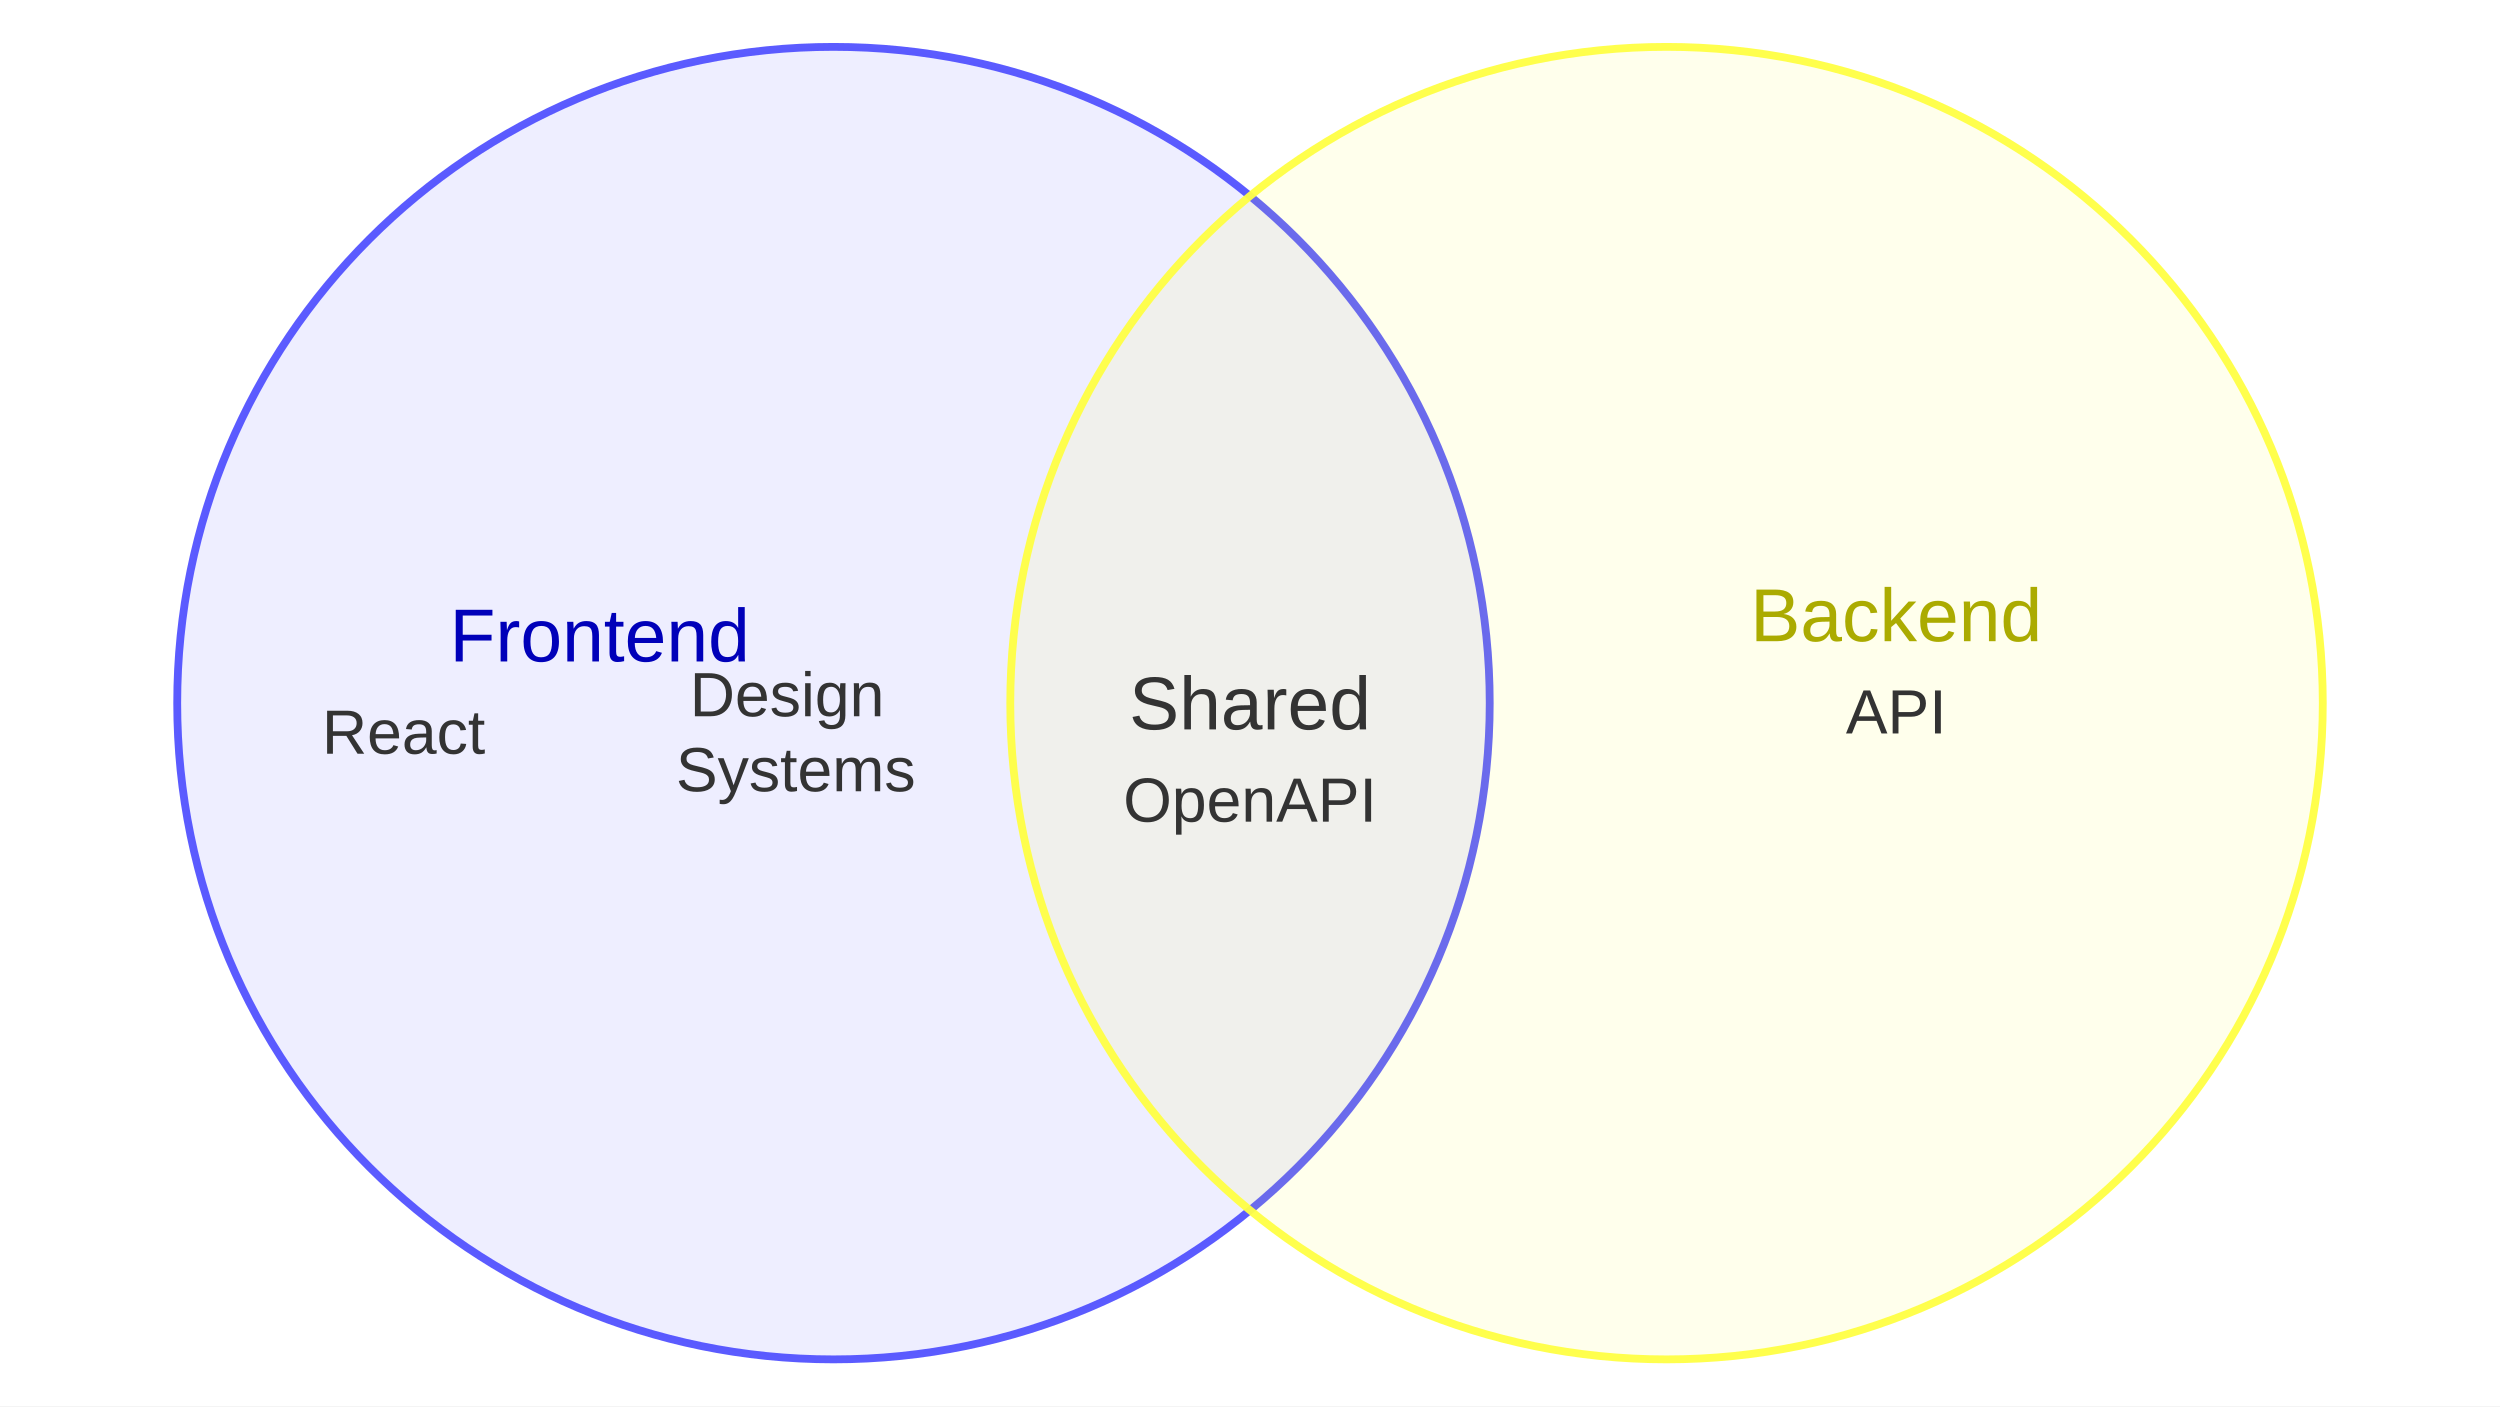
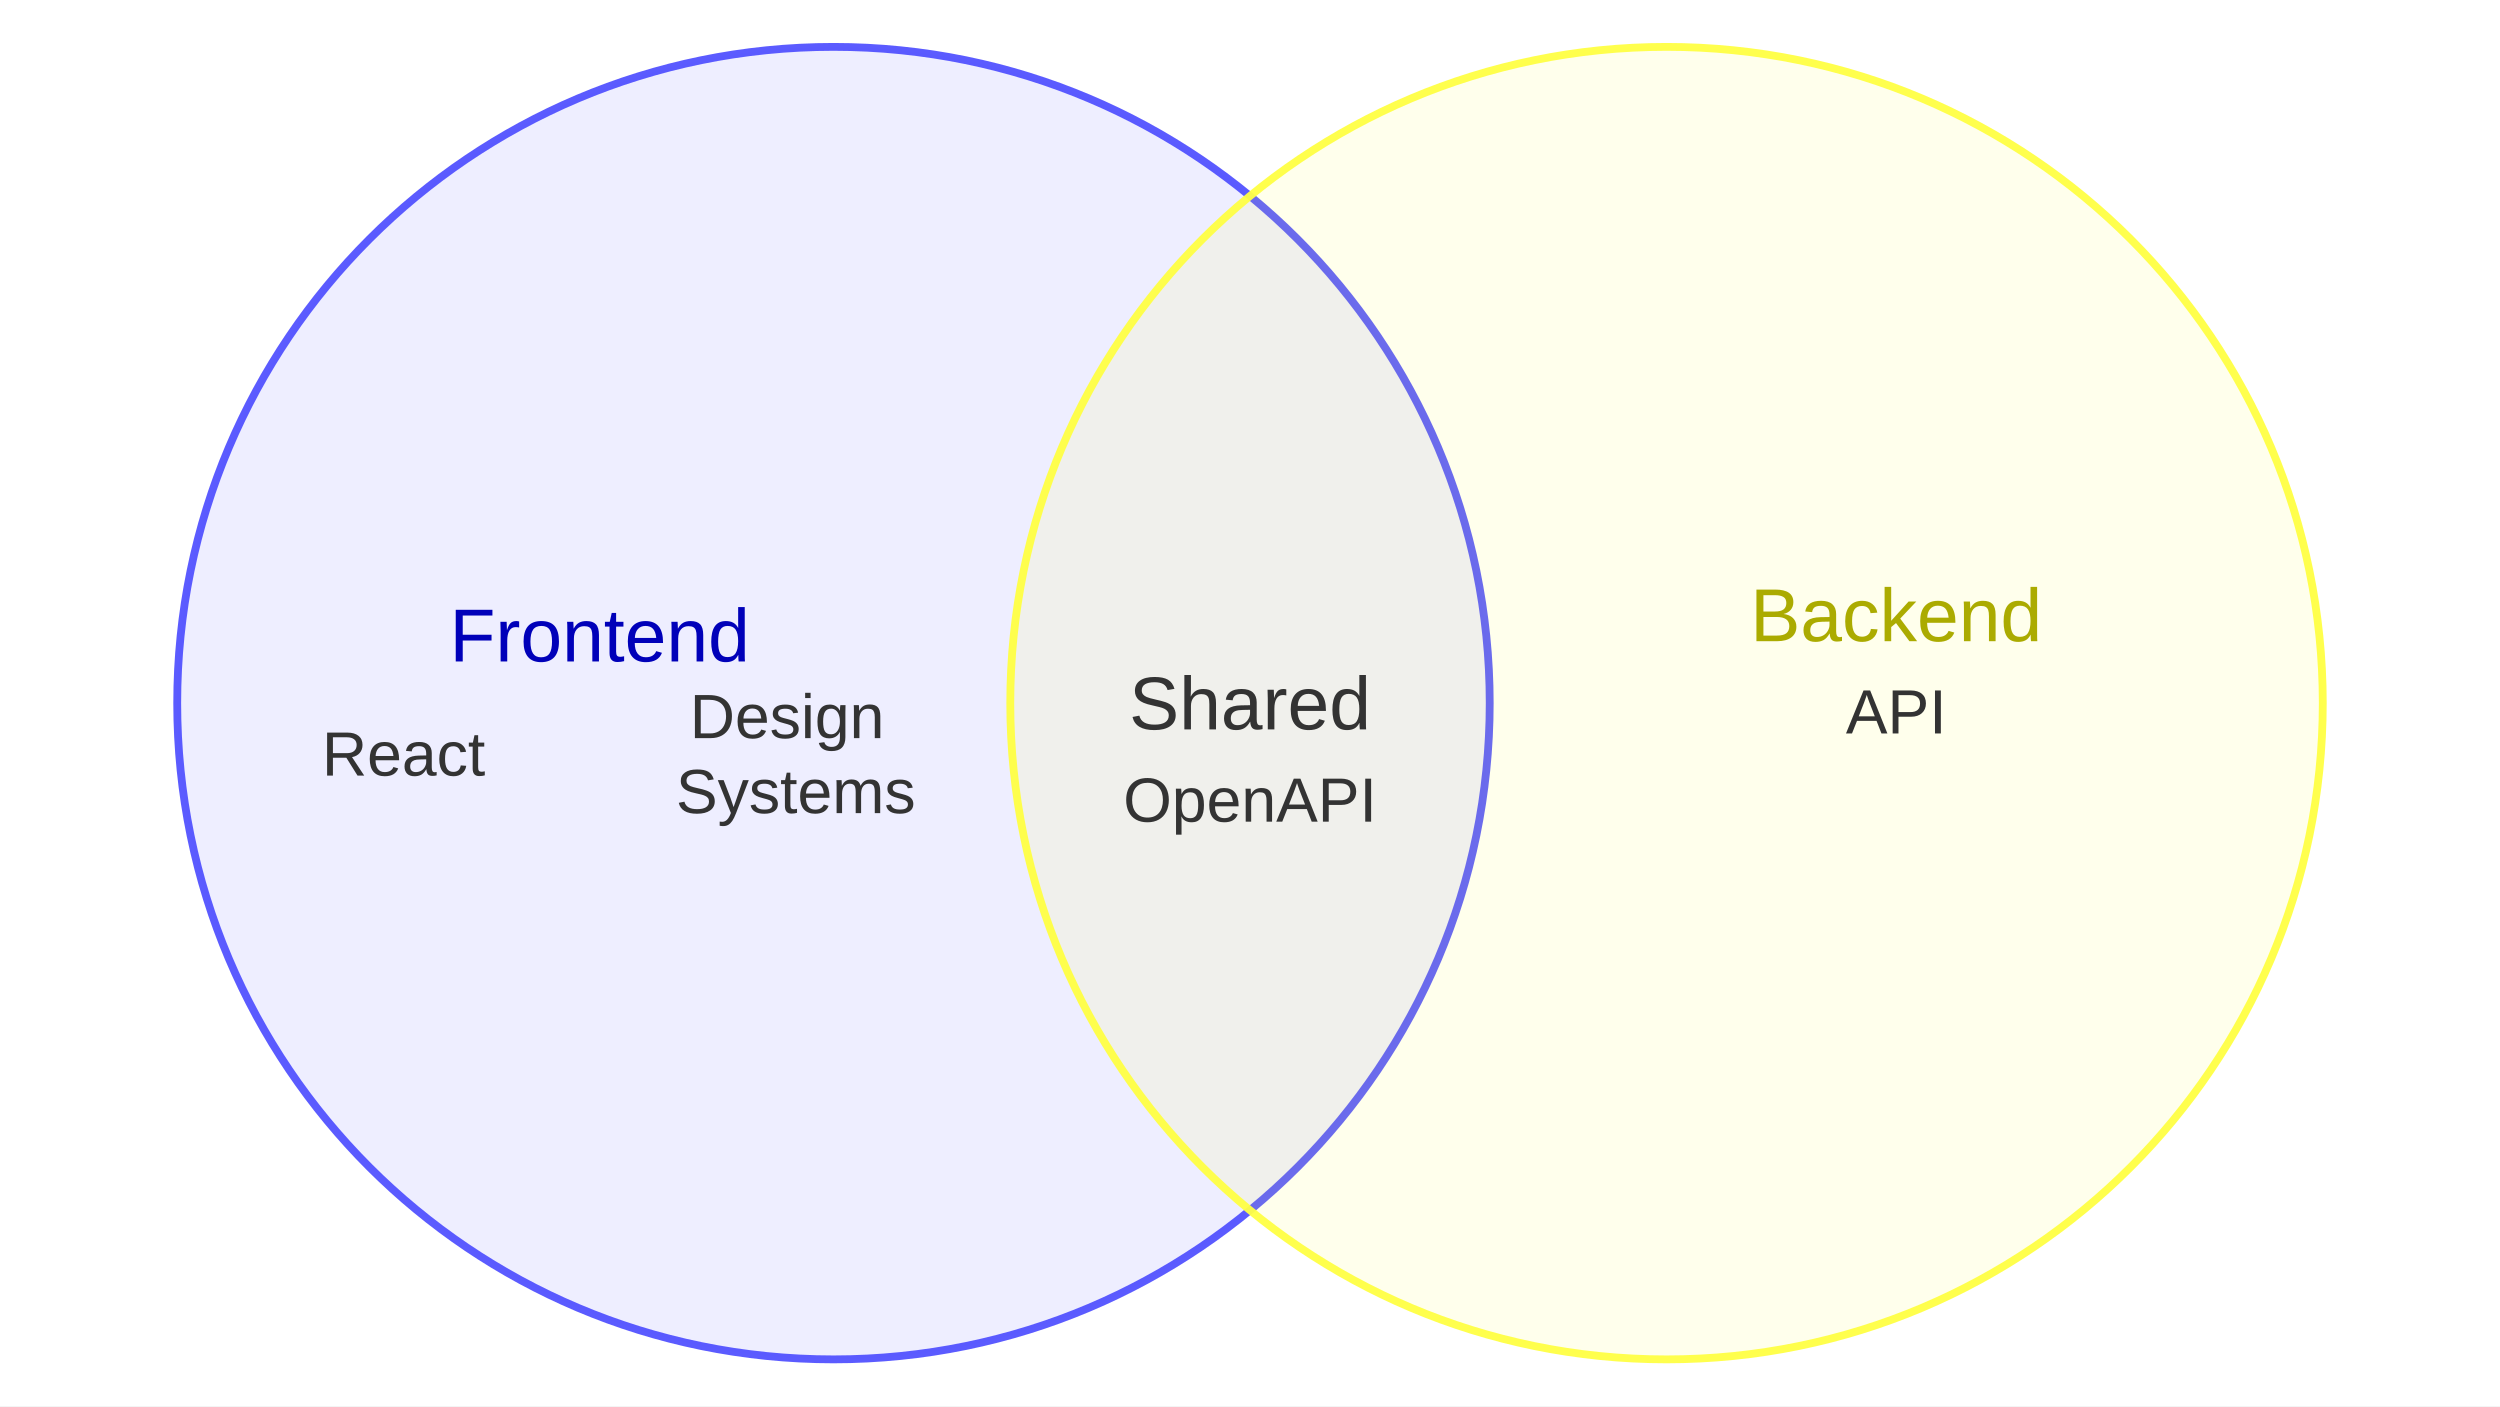
<svg xmlns="http://www.w3.org/2000/svg" id="mermaid" class="venn" width="800" height="450" viewBox="0 0 800 450" role="graphics-document document" aria-roledescription="venn">
  <style>#mermaid{font-family:"trebuchet ms",verdana,arial,sans-serif;font-size:16px;fill:#333;}#mermaid .vt{fill:#333;}#mermaid .vl{fill:#333;}#mermaid .vn{fill:#333;}</style>
  <rect x="0" y="0" width="800" height="450" fill="white" />
  <g class="venn-area venn-circle">
    <circle cx="266.71" cy="225" r="210" style="fill:#5353ff;fill-opacity:0.1;stroke:#5353ff;stroke-width:2.5;stroke-opacity:0.95" />
    <text class="vl" text-anchor="middle" dy=".35em" x="191.9" y="203.26" style="font-size:24px;fill:#0000b9">Frontend</text>
  </g>
  <g class="venn-area venn-circle">
    <circle cx="533.29" cy="225" r="210" style="fill:#ffff45;fill-opacity:0.1;stroke:#ffff45;stroke-width:2.5;stroke-opacity:0.95" />
    <text class="vl" text-anchor="middle" dy=".35em" x="606.79" y="196.78" style="font-size:24px;fill:#abab00">Backend</text>
  </g>
  <g class="venn-area venn-intersection">
    <text class="vl" text-anchor="middle" dy=".35em" x="400.01" y="225" style="font-size:24px">Shared</text>
  </g>
  <g class="venn-text-nodes" font-size="20px">
-     <text class="vn" x="129.16" y="234.26" text-anchor="middle" dominant-baseline="central">
+     <text class="vn" x="129.16" y="241.26" text-anchor="middle" dominant-baseline="central">
      <tspan x="129.16" dy="0">React</tspan>
    </text>
-     <text class="vn" x="254.64" y="222.26" text-anchor="middle" dominant-baseline="central">
+     <text class="vn" x="254.64" y="229.26" text-anchor="middle" dominant-baseline="central">
      <tspan x="254.64" dy="0">Design</tspan>
      <tspan x="254.64" dy="24">Systems</tspan>
    </text>
  </g>
  <g class="venn-text-nodes" font-size="20px">
    <text class="vn" x="606.79" y="227.78" text-anchor="middle" dominant-baseline="central">
      <tspan x="606.79" dy="0">API</tspan>
    </text>
  </g>
  <g class="venn-text-nodes" font-size="20px">
    <text class="vn" x="400.01" y="256" text-anchor="middle" dominant-baseline="central">
      <tspan x="400.01" dy="0">OpenAPI</tspan>
    </text>
  </g>
</svg>
